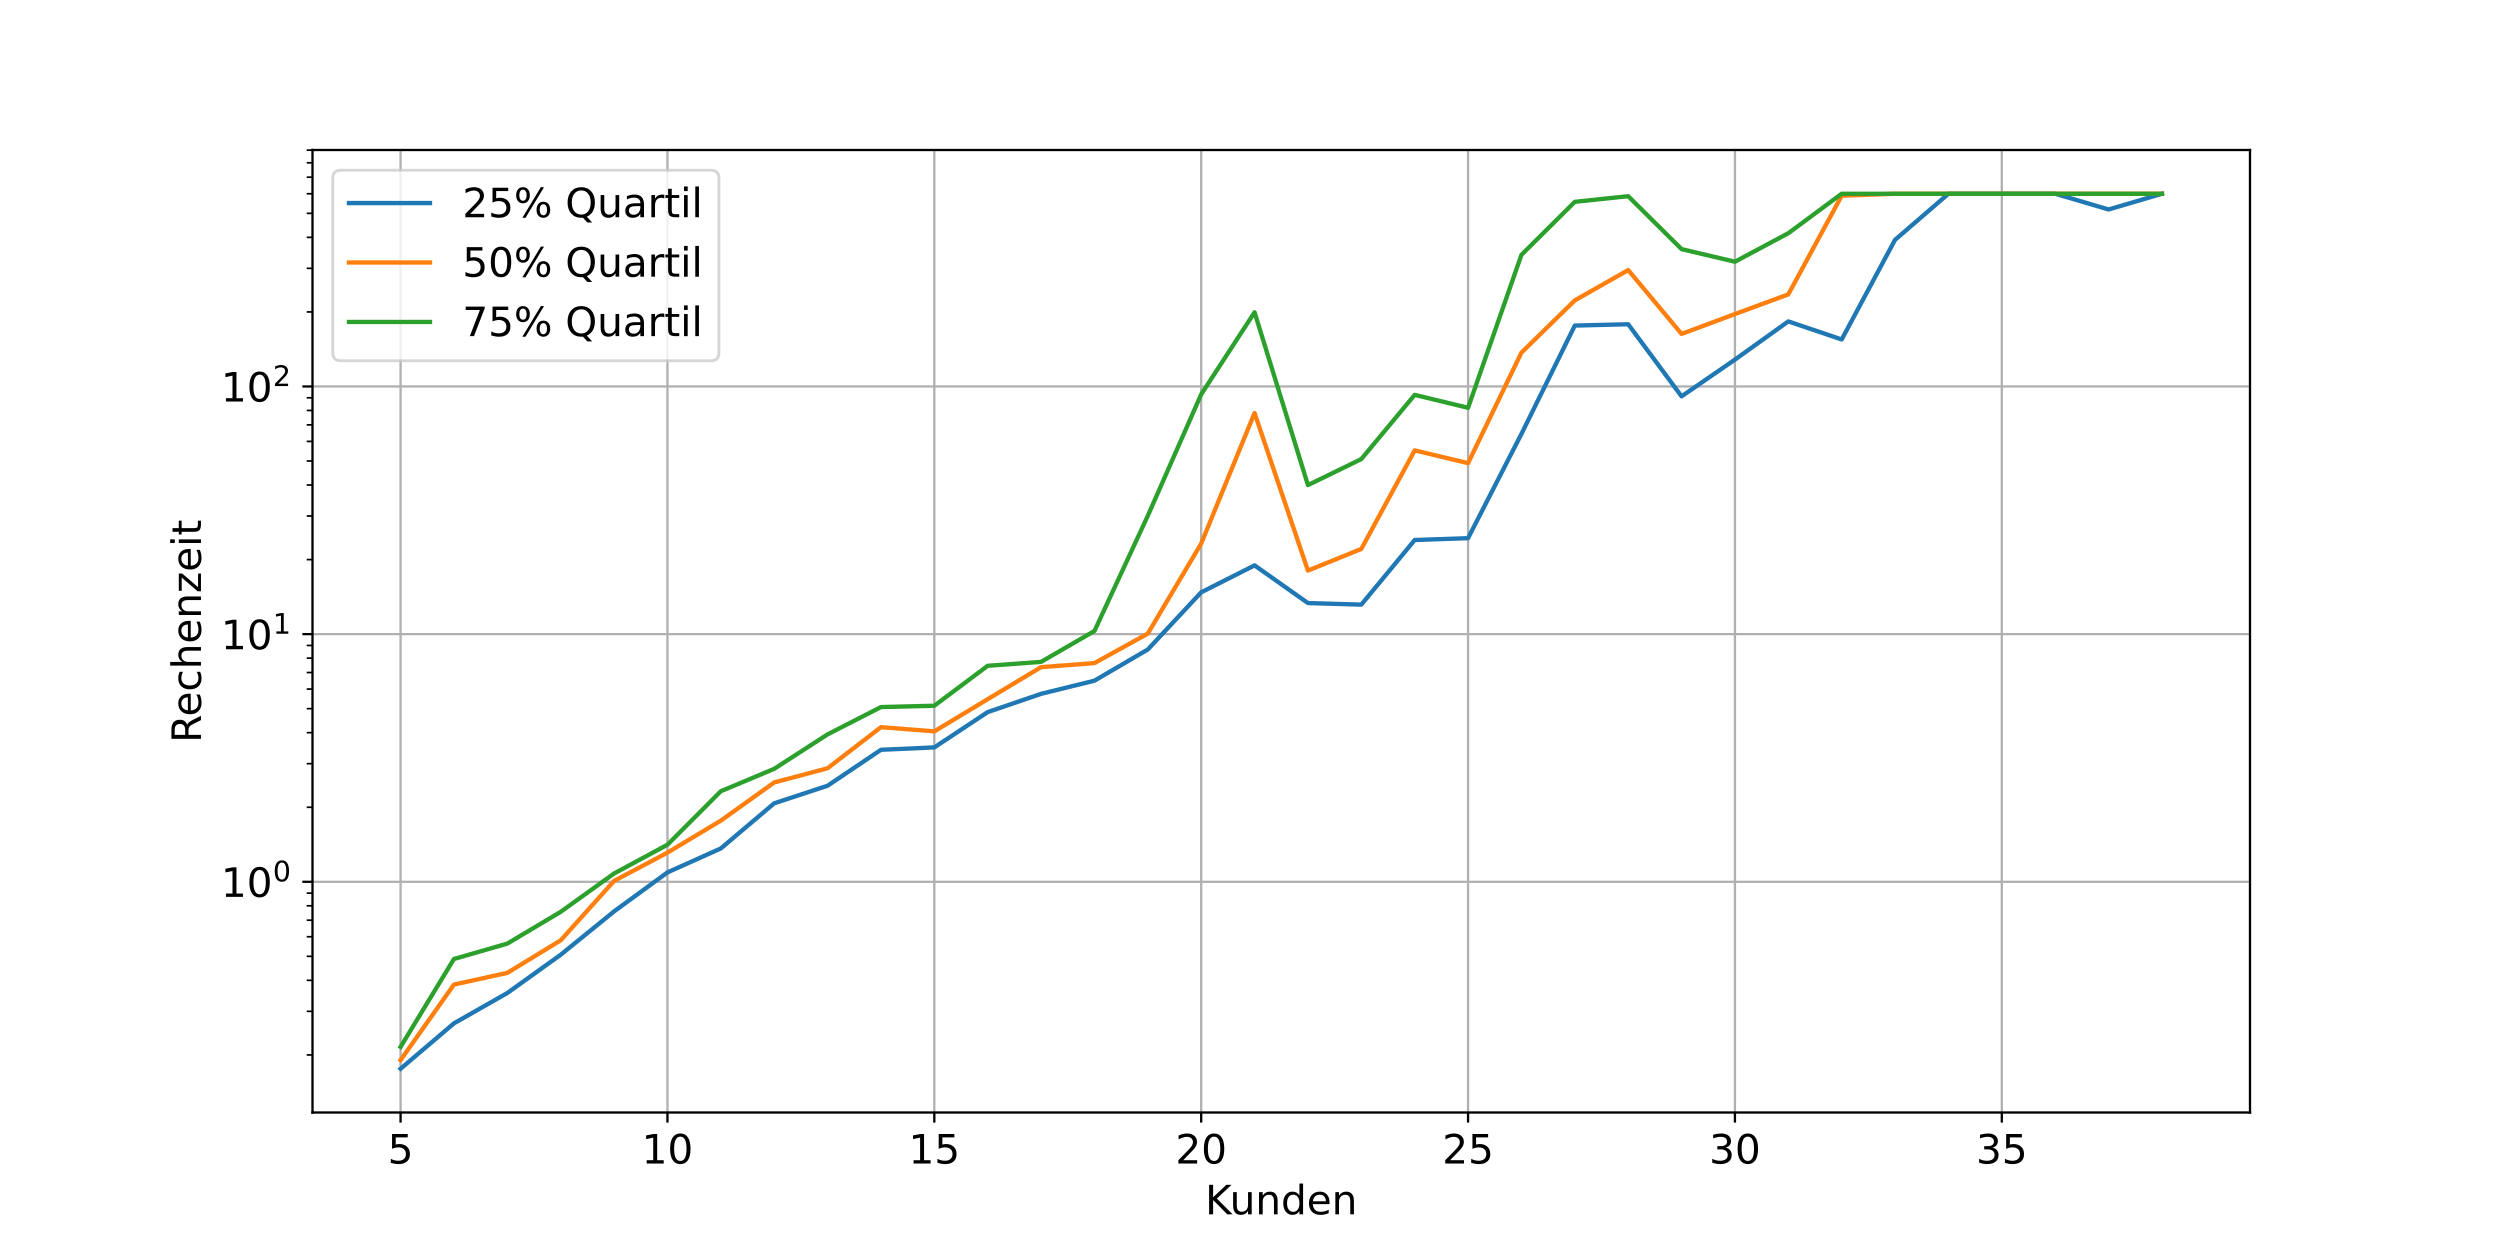
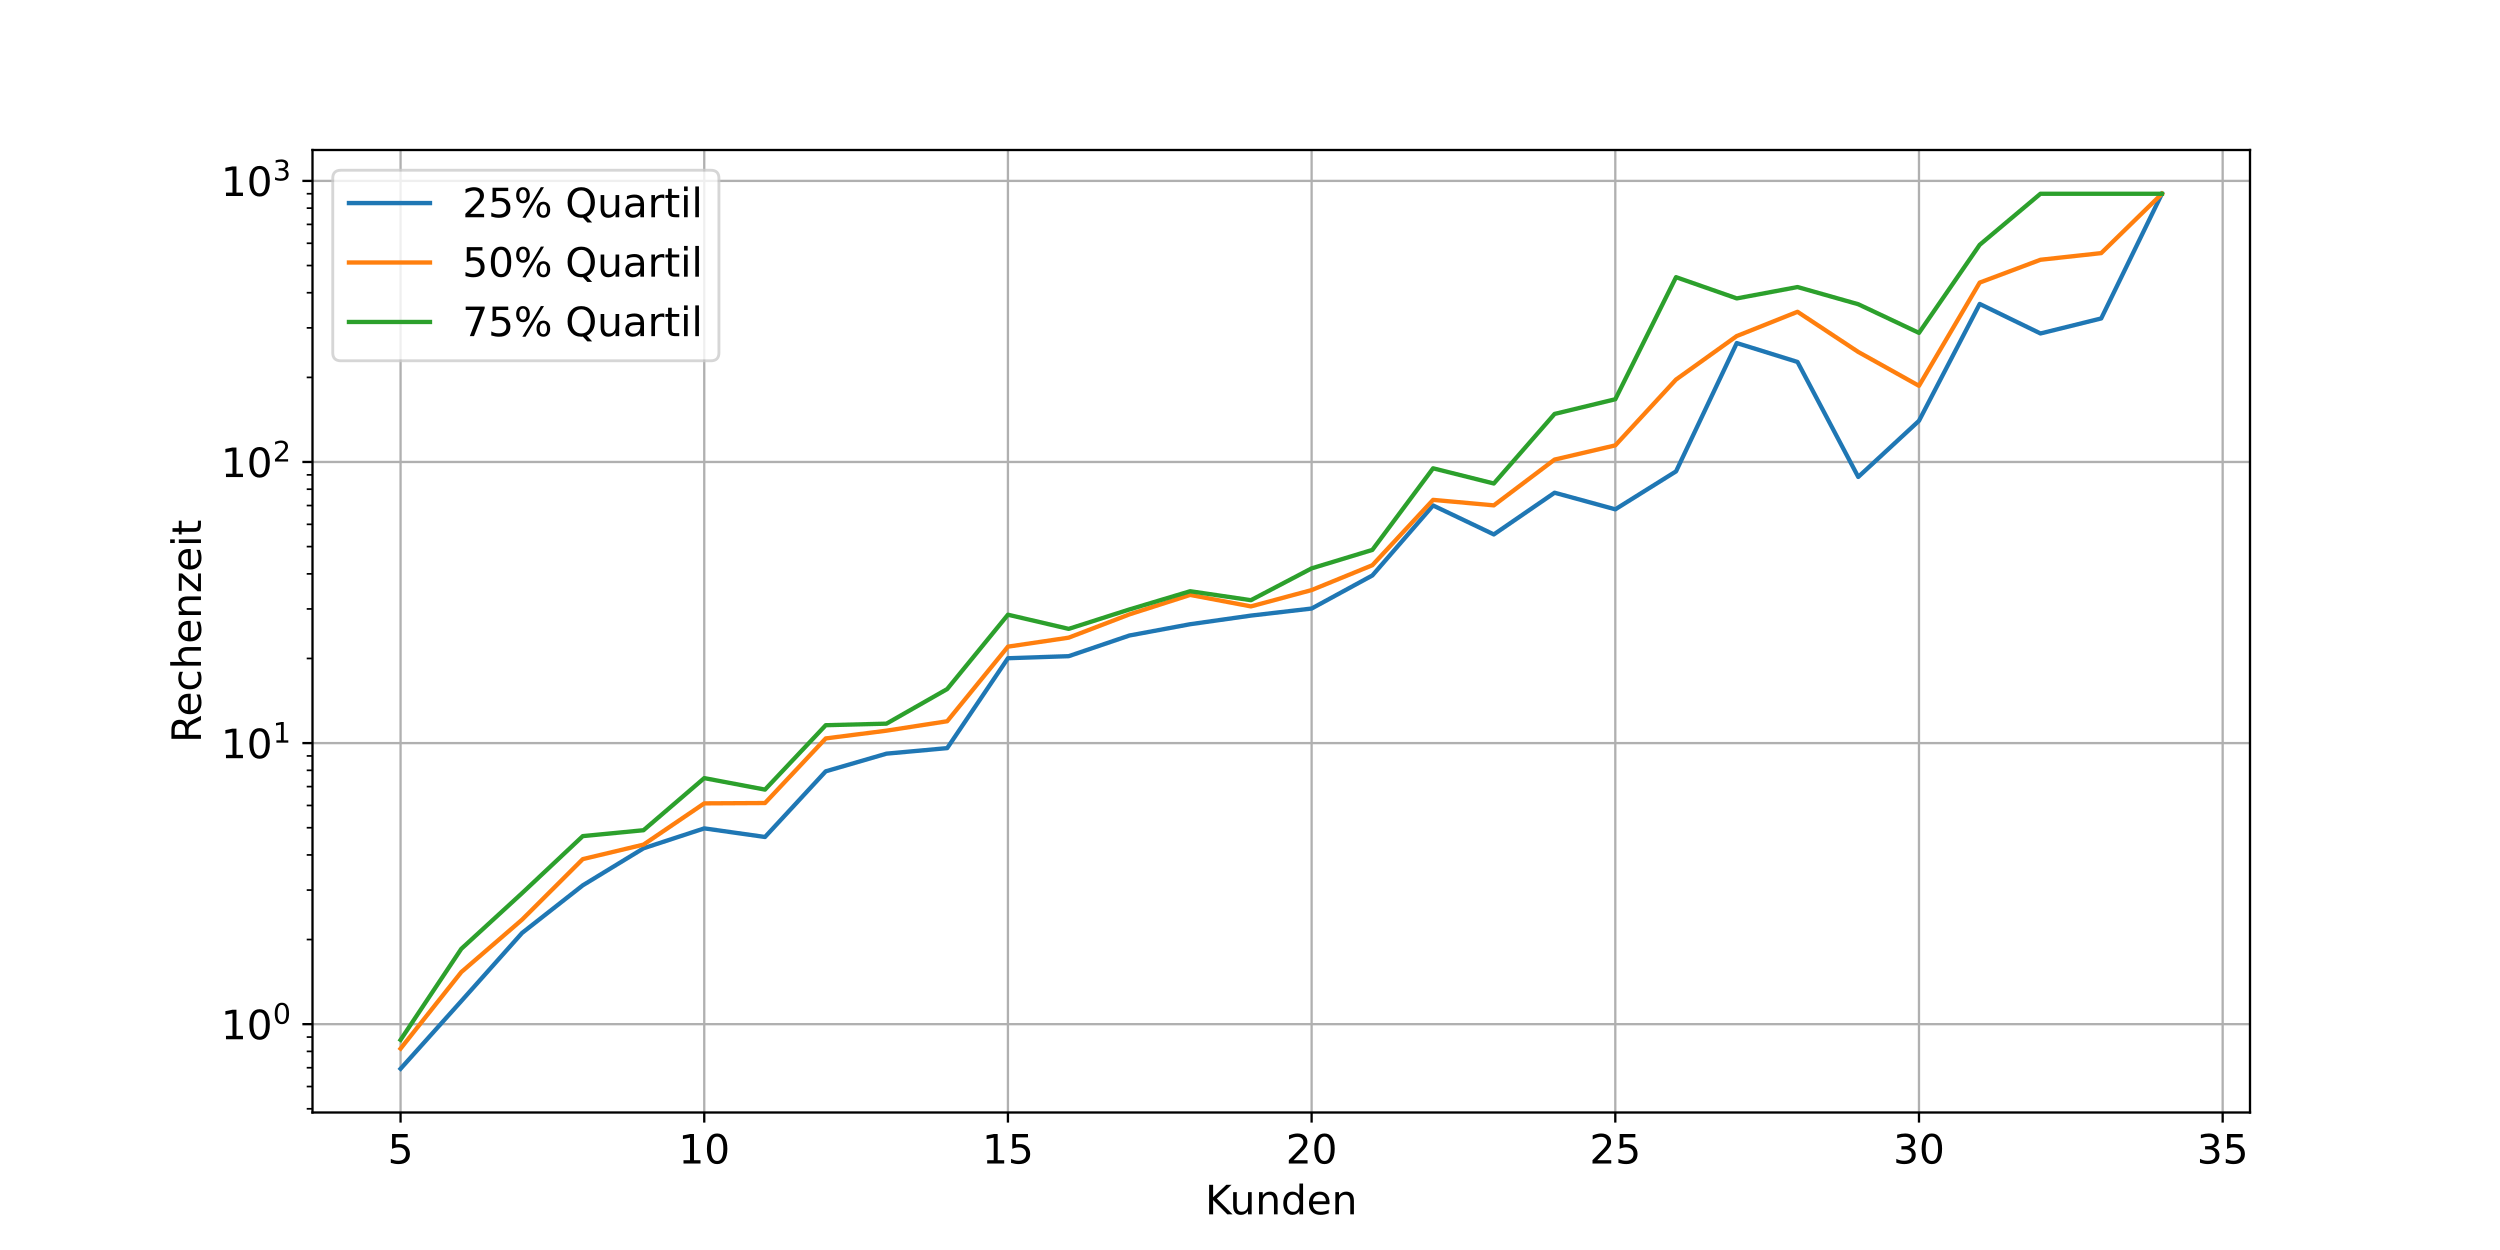
<svg xmlns="http://www.w3.org/2000/svg" xmlns:xlink="http://www.w3.org/1999/xlink" width="864pt" height="432pt" viewBox="0 0 864 432" version="1.1">
  <defs>
    <style type="text/css">*{stroke-linejoin: round; stroke-linecap: butt}</style>
  </defs>
  <g id="figure_1">
    <g id="patch_1">
      <path d="M 0 432  L 864 432  L 864 0  L 0 0  z " style="fill: #ffffff" />
    </g>
    <g id="axes_1">
      <g id="patch_2">
        <path d="M 108 384.48  L 777.6 384.48  L 777.6 51.84  L 108 51.84  z " style="fill: #ffffff" />
      </g>
      <g id="matplotlib.axis_1">
        <g id="xtick_1">
          <g id="line2d_1">
-             <path d="M 138.436 384.48  L 138.436 51.84  " clip-path="url(#p6ec3ae7749)" style="fill: none; stroke: #b0b0b0; stroke-width: 0.8; stroke-linecap: square" />
+             <path d="M 138.436 384.48  L 138.436 51.84  " clip-path="url(#pf703d94cf4)" style="fill: none; stroke: #b0b0b0; stroke-width: 0.8; stroke-linecap: square" />
          </g>
          <g id="line2d_2">
            <defs>
-               <path id="md8f6df5466" d="M 0 0  L 0 3.5  " style="stroke: #000000; stroke-width: 0.8" />
-             </defs>
-             <g>
-               <use xlink:href="#md8f6df5466" x="138.436" y="384.48" style="stroke: #000000; stroke-width: 0.8" />
+               <path id="m0a5cf9df2a" d="M 0 0  L 0 3.5  " style="stroke: #000000; stroke-width: 0.8" />
+             </defs>
+             <g>
+               <use xlink:href="#m0a5cf9df2a" x="138.436" y="384.48" style="stroke: #000000; stroke-width: 0.8" />
            </g>
          </g>
          <g id="text_1">
            <g transform="translate(133.9826 402.1178) scale(0.14 -0.14)">
              <defs>
                <path id="DejaVuSans-35" d="M 691 4666  L 3169 4666  L 3169 4134  L 1269 4134  L 1269 2991  Q 1406 3038 1543 3061  Q 1681 3084 1819 3084  Q 2600 3084 3056 2656  Q 3513 2228 3513 1497  Q 3513 744 3044 326  Q 2575 -91 1722 -91  Q 1428 -91 1123 -41  Q 819 9 494 109  L 494 744  Q 775 591 1075 516  Q 1375 441 1709 441  Q 2250 441 2565 725  Q 2881 1009 2881 1497  Q 2881 1984 2565 2268  Q 2250 2553 1709 2553  Q 1456 2553 1204 2497  Q 953 2441 691 2322  L 691 4666  z " transform="scale(0.015625)" />
              </defs>
              <use xlink:href="#DejaVuSans-35" />
            </g>
          </g>
        </g>
        <g id="xtick_2">
          <g id="line2d_3">
-             <path d="M 230.668 384.48  L 230.668 51.84  " clip-path="url(#p6ec3ae7749)" style="fill: none; stroke: #b0b0b0; stroke-width: 0.8; stroke-linecap: square" />
+             <path d="M 243.389 384.48  L 243.389 51.84  " clip-path="url(#pf703d94cf4)" style="fill: none; stroke: #b0b0b0; stroke-width: 0.8; stroke-linecap: square" />
          </g>
          <g id="line2d_4">
            <g>
-               <use xlink:href="#md8f6df5466" x="230.668" y="384.48" style="stroke: #000000; stroke-width: 0.8" />
+               <use xlink:href="#m0a5cf9df2a" x="243.389" y="384.48" style="stroke: #000000; stroke-width: 0.8" />
            </g>
          </g>
          <g id="text_2">
-             <g transform="translate(221.7603 402.1178) scale(0.14 -0.14)">
+             <g transform="translate(234.4818 402.1178) scale(0.14 -0.14)">
              <defs>
                <path id="DejaVuSans-31" d="M 794 531  L 1825 531  L 1825 4091  L 703 3866  L 703 4441  L 1819 4666  L 2450 4666  L 2450 531  L 3481 531  L 3481 0  L 794 0  L 794 531  z " transform="scale(0.015625)" />
                <path id="DejaVuSans-30" d="M 2034 4250  Q 1547 4250 1301 3770  Q 1056 3291 1056 2328  Q 1056 1369 1301 889  Q 1547 409 2034 409  Q 2525 409 2770 889  Q 3016 1369 3016 2328  Q 3016 3291 2770 3770  Q 2525 4250 2034 4250  z M 2034 4750  Q 2819 4750 3233 4129  Q 3647 3509 3647 2328  Q 3647 1150 3233 529  Q 2819 -91 2034 -91  Q 1250 -91 836 529  Q 422 1150 422 2328  Q 422 3509 836 4129  Q 1250 4750 2034 4750  z " transform="scale(0.015625)" />
              </defs>
              <use xlink:href="#DejaVuSans-31" />
-               <use xlink:href="#DejaVuSans-30" transform="translate(63.62305 0)" />
+               <use xlink:href="#DejaVuSans-30" x="63.623" />
            </g>
          </g>
        </g>
        <g id="xtick_3">
          <g id="line2d_5">
-             <path d="M 322.899 384.48  L 322.899 51.84  " clip-path="url(#p6ec3ae7749)" style="fill: none; stroke: #b0b0b0; stroke-width: 0.8; stroke-linecap: square" />
+             <path d="M 348.342 384.48  L 348.342 51.84  " clip-path="url(#pf703d94cf4)" style="fill: none; stroke: #b0b0b0; stroke-width: 0.8; stroke-linecap: square" />
          </g>
          <g id="line2d_6">
            <g>
-               <use xlink:href="#md8f6df5466" x="322.899" y="384.48" style="stroke: #000000; stroke-width: 0.8" />
+               <use xlink:href="#m0a5cf9df2a" x="348.342" y="384.48" style="stroke: #000000; stroke-width: 0.8" />
            </g>
          </g>
          <g id="text_3">
-             <g transform="translate(313.9917 402.1178) scale(0.14 -0.14)">
+             <g transform="translate(339.4348 402.1178) scale(0.14 -0.14)">
              <use xlink:href="#DejaVuSans-31" />
-               <use xlink:href="#DejaVuSans-35" transform="translate(63.62305 0)" />
+               <use xlink:href="#DejaVuSans-35" x="63.623" />
            </g>
          </g>
        </g>
        <g id="xtick_4">
          <g id="line2d_7">
-             <path d="M 415.131 384.48  L 415.131 51.84  " clip-path="url(#p6ec3ae7749)" style="fill: none; stroke: #b0b0b0; stroke-width: 0.8; stroke-linecap: square" />
+             <path d="M 453.295 384.48  L 453.295 51.84  " clip-path="url(#pf703d94cf4)" style="fill: none; stroke: #b0b0b0; stroke-width: 0.8; stroke-linecap: square" />
          </g>
          <g id="line2d_8">
            <g>
-               <use xlink:href="#md8f6df5466" x="415.131" y="384.48" style="stroke: #000000; stroke-width: 0.8" />
+               <use xlink:href="#m0a5cf9df2a" x="453.295" y="384.48" style="stroke: #000000; stroke-width: 0.8" />
            </g>
          </g>
          <g id="text_4">
-             <g transform="translate(406.2231 402.1178) scale(0.14 -0.14)">
+             <g transform="translate(444.3878 402.1178) scale(0.14 -0.14)">
              <defs>
                <path id="DejaVuSans-32" d="M 1228 531  L 3431 531  L 3431 0  L 469 0  L 469 531  Q 828 903 1448 1529  Q 2069 2156 2228 2338  Q 2531 2678 2651 2914  Q 2772 3150 2772 3378  Q 2772 3750 2511 3984  Q 2250 4219 1831 4219  Q 1534 4219 1204 4116  Q 875 4013 500 3803  L 500 4441  Q 881 4594 1212 4672  Q 1544 4750 1819 4750  Q 2544 4750 2975 4387  Q 3406 4025 3406 3419  Q 3406 3131 3298 2873  Q 3191 2616 2906 2266  Q 2828 2175 2409 1742  Q 1991 1309 1228 531  z " transform="scale(0.015625)" />
              </defs>
              <use xlink:href="#DejaVuSans-32" />
-               <use xlink:href="#DejaVuSans-30" transform="translate(63.62305 0)" />
+               <use xlink:href="#DejaVuSans-30" x="63.623" />
            </g>
          </g>
        </g>
        <g id="xtick_5">
          <g id="line2d_9">
-             <path d="M 507.362 384.48  L 507.362 51.84  " clip-path="url(#p6ec3ae7749)" style="fill: none; stroke: #b0b0b0; stroke-width: 0.8; stroke-linecap: square" />
+             <path d="M 558.248 384.48  L 558.248 51.84  " clip-path="url(#pf703d94cf4)" style="fill: none; stroke: #b0b0b0; stroke-width: 0.8; stroke-linecap: square" />
          </g>
          <g id="line2d_10">
            <g>
-               <use xlink:href="#md8f6df5466" x="507.362" y="384.48" style="stroke: #000000; stroke-width: 0.8" />
+               <use xlink:href="#m0a5cf9df2a" x="558.248" y="384.48" style="stroke: #000000; stroke-width: 0.8" />
            </g>
          </g>
          <g id="text_5">
-             <g transform="translate(498.4545 402.1178) scale(0.14 -0.14)">
+             <g transform="translate(549.3408 402.1178) scale(0.14 -0.14)">
              <use xlink:href="#DejaVuSans-32" />
-               <use xlink:href="#DejaVuSans-35" transform="translate(63.62305 0)" />
+               <use xlink:href="#DejaVuSans-35" x="63.623" />
            </g>
          </g>
        </g>
        <g id="xtick_6">
          <g id="line2d_11">
-             <path d="M 599.593 384.48  L 599.593 51.84  " clip-path="url(#p6ec3ae7749)" style="fill: none; stroke: #b0b0b0; stroke-width: 0.8; stroke-linecap: square" />
+             <path d="M 663.201 384.48  L 663.201 51.84  " clip-path="url(#pf703d94cf4)" style="fill: none; stroke: #b0b0b0; stroke-width: 0.8; stroke-linecap: square" />
          </g>
          <g id="line2d_12">
            <g>
-               <use xlink:href="#md8f6df5466" x="599.593" y="384.48" style="stroke: #000000; stroke-width: 0.8" />
+               <use xlink:href="#m0a5cf9df2a" x="663.201" y="384.48" style="stroke: #000000; stroke-width: 0.8" />
            </g>
          </g>
          <g id="text_6">
-             <g transform="translate(590.6859 402.1178) scale(0.14 -0.14)">
+             <g transform="translate(654.2938 402.1178) scale(0.14 -0.14)">
              <defs>
                <path id="DejaVuSans-33" d="M 2597 2516  Q 3050 2419 3304 2112  Q 3559 1806 3559 1356  Q 3559 666 3084 287  Q 2609 -91 1734 -91  Q 1441 -91 1130 -33  Q 819 25 488 141  L 488 750  Q 750 597 1062 519  Q 1375 441 1716 441  Q 2309 441 2620 675  Q 2931 909 2931 1356  Q 2931 1769 2642 2001  Q 2353 2234 1838 2234  L 1294 2234  L 1294 2753  L 1863 2753  Q 2328 2753 2575 2939  Q 2822 3125 2822 3475  Q 2822 3834 2567 4026  Q 2313 4219 1838 4219  Q 1578 4219 1281 4162  Q 984 4106 628 3988  L 628 4550  Q 988 4650 1302 4700  Q 1616 4750 1894 4750  Q 2613 4750 3031 4423  Q 3450 4097 3450 3541  Q 3450 3153 3228 2886  Q 3006 2619 2597 2516  z " transform="scale(0.015625)" />
              </defs>
              <use xlink:href="#DejaVuSans-33" />
-               <use xlink:href="#DejaVuSans-30" transform="translate(63.62305 0)" />
+               <use xlink:href="#DejaVuSans-30" x="63.623" />
            </g>
          </g>
        </g>
        <g id="xtick_7">
          <g id="line2d_13">
-             <path d="M 691.825 384.48  L 691.825 51.84  " clip-path="url(#p6ec3ae7749)" style="fill: none; stroke: #b0b0b0; stroke-width: 0.8; stroke-linecap: square" />
+             <path d="M 768.154 384.48  L 768.154 51.84  " clip-path="url(#pf703d94cf4)" style="fill: none; stroke: #b0b0b0; stroke-width: 0.8; stroke-linecap: square" />
          </g>
          <g id="line2d_14">
            <g>
-               <use xlink:href="#md8f6df5466" x="691.825" y="384.48" style="stroke: #000000; stroke-width: 0.8" />
+               <use xlink:href="#m0a5cf9df2a" x="768.154" y="384.48" style="stroke: #000000; stroke-width: 0.8" />
            </g>
          </g>
          <g id="text_7">
-             <g transform="translate(682.9173 402.1178) scale(0.14 -0.14)">
+             <g transform="translate(759.2467 402.1178) scale(0.14 -0.14)">
              <use xlink:href="#DejaVuSans-33" />
-               <use xlink:href="#DejaVuSans-35" transform="translate(63.62305 0)" />
+               <use xlink:href="#DejaVuSans-35" x="63.623" />
            </g>
          </g>
        </g>
        <g id="text_8">
          <g transform="translate(416.4997 419.6672) scale(0.14 -0.14)">
            <defs>
              <path id="DejaVuSans-4b" d="M 628 4666  L 1259 4666  L 1259 2694  L 3353 4666  L 4166 4666  L 1850 2491  L 4331 0  L 3500 0  L 1259 2247  L 1259 0  L 628 0  L 628 4666  z " transform="scale(0.015625)" />
              <path id="DejaVuSans-75" d="M 544 1381  L 544 3500  L 1119 3500  L 1119 1403  Q 1119 906 1312 657  Q 1506 409 1894 409  Q 2359 409 2629 706  Q 2900 1003 2900 1516  L 2900 3500  L 3475 3500  L 3475 0  L 2900 0  L 2900 538  Q 2691 219 2414 64  Q 2138 -91 1772 -91  Q 1169 -91 856 284  Q 544 659 544 1381  z M 1991 3584  L 1991 3584  z " transform="scale(0.015625)" />
              <path id="DejaVuSans-6e" d="M 3513 2113  L 3513 0  L 2938 0  L 2938 2094  Q 2938 2591 2744 2837  Q 2550 3084 2163 3084  Q 1697 3084 1428 2787  Q 1159 2491 1159 1978  L 1159 0  L 581 0  L 581 3500  L 1159 3500  L 1159 2956  Q 1366 3272 1645 3428  Q 1925 3584 2291 3584  Q 2894 3584 3203 3211  Q 3513 2838 3513 2113  z " transform="scale(0.015625)" />
              <path id="DejaVuSans-64" d="M 2906 2969  L 2906 4863  L 3481 4863  L 3481 0  L 2906 0  L 2906 525  Q 2725 213 2448 61  Q 2172 -91 1784 -91  Q 1150 -91 751 415  Q 353 922 353 1747  Q 353 2572 751 3078  Q 1150 3584 1784 3584  Q 2172 3584 2448 3432  Q 2725 3281 2906 2969  z M 947 1747  Q 947 1113 1208 752  Q 1469 391 1925 391  Q 2381 391 2643 752  Q 2906 1113 2906 1747  Q 2906 2381 2643 2742  Q 2381 3103 1925 3103  Q 1469 3103 1208 2742  Q 947 2381 947 1747  z " transform="scale(0.015625)" />
              <path id="DejaVuSans-65" d="M 3597 1894  L 3597 1613  L 953 1613  Q 991 1019 1311 708  Q 1631 397 2203 397  Q 2534 397 2845 478  Q 3156 559 3463 722  L 3463 178  Q 3153 47 2828 -22  Q 2503 -91 2169 -91  Q 1331 -91 842 396  Q 353 884 353 1716  Q 353 2575 817 3079  Q 1281 3584 2069 3584  Q 2775 3584 3186 3129  Q 3597 2675 3597 1894  z M 3022 2063  Q 3016 2534 2758 2815  Q 2500 3097 2075 3097  Q 1594 3097 1305 2825  Q 1016 2553 972 2059  L 3022 2063  z " transform="scale(0.015625)" />
            </defs>
            <use xlink:href="#DejaVuSans-4b" />
-             <use xlink:href="#DejaVuSans-75" transform="translate(60.57617 0)" />
-             <use xlink:href="#DejaVuSans-6e" transform="translate(123.9551 0)" />
-             <use xlink:href="#DejaVuSans-64" transform="translate(187.334 0)" />
-             <use xlink:href="#DejaVuSans-65" transform="translate(250.8105 0)" />
-             <use xlink:href="#DejaVuSans-6e" transform="translate(312.334 0)" />
+             <use xlink:href="#DejaVuSans-75" x="60.576" />
+             <use xlink:href="#DejaVuSans-6e" x="123.955" />
+             <use xlink:href="#DejaVuSans-64" x="187.334" />
+             <use xlink:href="#DejaVuSans-65" x="250.811" />
+             <use xlink:href="#DejaVuSans-6e" x="312.334" />
          </g>
        </g>
      </g>
      <g id="matplotlib.axis_2">
        <g id="ytick_1">
          <g id="line2d_15">
-             <path d="M 108 304.753  L 777.6 304.753  " clip-path="url(#p6ec3ae7749)" style="fill: none; stroke: #b0b0b0; stroke-width: 0.8; stroke-linecap: square" />
+             <path d="M 108 353.957  L 777.6 353.957  " clip-path="url(#pf703d94cf4)" style="fill: none; stroke: #b0b0b0; stroke-width: 0.8; stroke-linecap: square" />
          </g>
          <g id="line2d_16">
            <defs>
-               <path id="m2be1eb1a1b" d="M 0 0  L -3.5 0  " style="stroke: #000000; stroke-width: 0.8" />
-             </defs>
-             <g>
-               <use xlink:href="#m2be1eb1a1b" x="108" y="304.753" style="stroke: #000000; stroke-width: 0.8" />
+               <path id="mf9e5a047f7" d="M 0 0  L -3.5 0  " style="stroke: #000000; stroke-width: 0.8" />
+             </defs>
+             <g>
+               <use xlink:href="#mf9e5a047f7" x="108" y="353.957" style="stroke: #000000; stroke-width: 0.8" />
            </g>
          </g>
          <g id="text_9">
-             <g transform="translate(76.36 310.0718) scale(0.14 -0.14)">
+             <g transform="translate(76.36 359.2757) scale(0.14 -0.14)">
              <use xlink:href="#DejaVuSans-31" transform="translate(0 0.765625)" />
              <use xlink:href="#DejaVuSans-30" transform="translate(63.62305 0.765625)" />
              <use xlink:href="#DejaVuSans-30" transform="translate(128.2031 39.04688) scale(0.7)" />
            </g>
          </g>
        </g>
        <g id="ytick_2">
          <g id="line2d_17">
-             <path d="M 108 219.159  L 777.6 219.159  " clip-path="url(#p6ec3ae7749)" style="fill: none; stroke: #b0b0b0; stroke-width: 0.8; stroke-linecap: square" />
+             <path d="M 108 256.809  L 777.6 256.809  " clip-path="url(#pf703d94cf4)" style="fill: none; stroke: #b0b0b0; stroke-width: 0.8; stroke-linecap: square" />
          </g>
          <g id="line2d_18">
            <g>
-               <use xlink:href="#m2be1eb1a1b" x="108" y="219.159" style="stroke: #000000; stroke-width: 0.8" />
+               <use xlink:href="#mf9e5a047f7" x="108" y="256.809" style="stroke: #000000; stroke-width: 0.8" />
            </g>
          </g>
          <g id="text_10">
-             <g transform="translate(76.36 224.4778) scale(0.14 -0.14)">
+             <g transform="translate(76.36 262.1283) scale(0.14 -0.14)">
              <use xlink:href="#DejaVuSans-31" transform="translate(0 0.684375)" />
              <use xlink:href="#DejaVuSans-30" transform="translate(63.62305 0.684375)" />
              <use xlink:href="#DejaVuSans-31" transform="translate(128.2031 38.96563) scale(0.7)" />
            </g>
          </g>
        </g>
        <g id="ytick_3">
          <g id="line2d_19">
-             <path d="M 108 133.565  L 777.6 133.565  " clip-path="url(#p6ec3ae7749)" style="fill: none; stroke: #b0b0b0; stroke-width: 0.8; stroke-linecap: square" />
+             <path d="M 108 159.662  L 777.6 159.662  " clip-path="url(#pf703d94cf4)" style="fill: none; stroke: #b0b0b0; stroke-width: 0.8; stroke-linecap: square" />
          </g>
          <g id="line2d_20">
            <g>
-               <use xlink:href="#m2be1eb1a1b" x="108" y="133.565" style="stroke: #000000; stroke-width: 0.8" />
+               <use xlink:href="#mf9e5a047f7" x="108" y="159.662" style="stroke: #000000; stroke-width: 0.8" />
            </g>
          </g>
          <g id="text_11">
-             <g transform="translate(76.36 138.8839) scale(0.14 -0.14)">
+             <g transform="translate(76.36 164.981) scale(0.14 -0.14)">
              <use xlink:href="#DejaVuSans-31" transform="translate(0 0.765625)" />
              <use xlink:href="#DejaVuSans-30" transform="translate(63.62305 0.765625)" />
              <use xlink:href="#DejaVuSans-32" transform="translate(128.2031 39.04688) scale(0.7)" />
            </g>
          </g>
        </g>
        <g id="ytick_4">
          <g id="line2d_21">
-             <defs>
-               <path id="mef7c7b1a72" d="M 0 0  L -2 0  " style="stroke: #000000; stroke-width: 0.6" />
-             </defs>
-             <g>
-               <use xlink:href="#mef7c7b1a72" x="108" y="364.58" style="stroke: #000000; stroke-width: 0.6" />
+             <path d="M 108 62.515  L 777.6 62.515  " clip-path="url(#pf703d94cf4)" style="fill: none; stroke: #b0b0b0; stroke-width: 0.8; stroke-linecap: square" />
+           </g>
+           <g id="line2d_22">
+             <g>
+               <use xlink:href="#mf9e5a047f7" x="108" y="62.515" style="stroke: #000000; stroke-width: 0.8" />
+             </g>
+           </g>
+           <g id="text_12">
+             <g transform="translate(76.36 67.83369) scale(0.14 -0.14)">
+               <use xlink:href="#DejaVuSans-31" transform="translate(0 0.765625)" />
+               <use xlink:href="#DejaVuSans-30" transform="translate(63.62305 0.765625)" />
+               <use xlink:href="#DejaVuSans-33" transform="translate(128.2031 39.04688) scale(0.7)" />
            </g>
          </g>
        </g>
        <g id="ytick_5">
-           <g id="line2d_22">
-             <g>
-               <use xlink:href="#mef7c7b1a72" x="108" y="349.508" style="stroke: #000000; stroke-width: 0.6" />
+           <g id="line2d_23">
+             <defs>
+               <path id="md87d692ca5" d="M 0 0  L -2 0  " style="stroke: #000000; stroke-width: 0.6" />
+             </defs>
+             <g>
+               <use xlink:href="#md87d692ca5" x="108" y="383.201" style="stroke: #000000; stroke-width: 0.6" />
            </g>
          </g>
        </g>
        <g id="ytick_6">
-           <g id="line2d_23">
-             <g>
-               <use xlink:href="#mef7c7b1a72" x="108" y="338.814" style="stroke: #000000; stroke-width: 0.6" />
+           <g id="line2d_24">
+             <g>
+               <use xlink:href="#md87d692ca5" x="108" y="375.509" style="stroke: #000000; stroke-width: 0.6" />
            </g>
          </g>
        </g>
        <g id="ytick_7">
-           <g id="line2d_24">
-             <g>
-               <use xlink:href="#mef7c7b1a72" x="108" y="330.519" style="stroke: #000000; stroke-width: 0.6" />
+           <g id="line2d_25">
+             <g>
+               <use xlink:href="#md87d692ca5" x="108" y="369.005" style="stroke: #000000; stroke-width: 0.6" />
            </g>
          </g>
        </g>
        <g id="ytick_8">
-           <g id="line2d_25">
-             <g>
-               <use xlink:href="#mef7c7b1a72" x="108" y="323.742" style="stroke: #000000; stroke-width: 0.6" />
+           <g id="line2d_26">
+             <g>
+               <use xlink:href="#md87d692ca5" x="108" y="363.371" style="stroke: #000000; stroke-width: 0.6" />
            </g>
          </g>
        </g>
        <g id="ytick_9">
-           <g id="line2d_26">
-             <g>
-               <use xlink:href="#mef7c7b1a72" x="108" y="318.012" style="stroke: #000000; stroke-width: 0.6" />
+           <g id="line2d_27">
+             <g>
+               <use xlink:href="#md87d692ca5" x="108" y="358.402" style="stroke: #000000; stroke-width: 0.6" />
            </g>
          </g>
        </g>
        <g id="ytick_10">
-           <g id="line2d_27">
-             <g>
-               <use xlink:href="#mef7c7b1a72" x="108" y="313.048" style="stroke: #000000; stroke-width: 0.6" />
+           <g id="line2d_28">
+             <g>
+               <use xlink:href="#md87d692ca5" x="108" y="324.712" style="stroke: #000000; stroke-width: 0.6" />
            </g>
          </g>
        </g>
        <g id="ytick_11">
-           <g id="line2d_28">
-             <g>
-               <use xlink:href="#mef7c7b1a72" x="108" y="308.669" style="stroke: #000000; stroke-width: 0.6" />
+           <g id="line2d_29">
+             <g>
+               <use xlink:href="#md87d692ca5" x="108" y="307.606" style="stroke: #000000; stroke-width: 0.6" />
            </g>
          </g>
        </g>
        <g id="ytick_12">
-           <g id="line2d_29">
-             <g>
-               <use xlink:href="#mef7c7b1a72" x="108" y="278.987" style="stroke: #000000; stroke-width: 0.6" />
+           <g id="line2d_30">
+             <g>
+               <use xlink:href="#md87d692ca5" x="108" y="295.468" style="stroke: #000000; stroke-width: 0.6" />
            </g>
          </g>
        </g>
        <g id="ytick_13">
-           <g id="line2d_30">
-             <g>
-               <use xlink:href="#mef7c7b1a72" x="108" y="263.914" style="stroke: #000000; stroke-width: 0.6" />
+           <g id="line2d_31">
+             <g>
+               <use xlink:href="#md87d692ca5" x="108" y="286.054" style="stroke: #000000; stroke-width: 0.6" />
            </g>
          </g>
        </g>
        <g id="ytick_14">
-           <g id="line2d_31">
-             <g>
-               <use xlink:href="#mef7c7b1a72" x="108" y="253.22" style="stroke: #000000; stroke-width: 0.6" />
+           <g id="line2d_32">
+             <g>
+               <use xlink:href="#md87d692ca5" x="108" y="278.361" style="stroke: #000000; stroke-width: 0.6" />
            </g>
          </g>
        </g>
        <g id="ytick_15">
-           <g id="line2d_32">
-             <g>
-               <use xlink:href="#mef7c7b1a72" x="108" y="244.925" style="stroke: #000000; stroke-width: 0.6" />
+           <g id="line2d_33">
+             <g>
+               <use xlink:href="#md87d692ca5" x="108" y="271.858" style="stroke: #000000; stroke-width: 0.6" />
            </g>
          </g>
        </g>
        <g id="ytick_16">
-           <g id="line2d_33">
-             <g>
-               <use xlink:href="#mef7c7b1a72" x="108" y="238.148" style="stroke: #000000; stroke-width: 0.6" />
+           <g id="line2d_34">
+             <g>
+               <use xlink:href="#md87d692ca5" x="108" y="266.224" style="stroke: #000000; stroke-width: 0.6" />
            </g>
          </g>
        </g>
        <g id="ytick_17">
-           <g id="line2d_34">
-             <g>
-               <use xlink:href="#mef7c7b1a72" x="108" y="232.418" style="stroke: #000000; stroke-width: 0.6" />
+           <g id="line2d_35">
+             <g>
+               <use xlink:href="#md87d692ca5" x="108" y="261.255" style="stroke: #000000; stroke-width: 0.6" />
            </g>
          </g>
        </g>
        <g id="ytick_18">
-           <g id="line2d_35">
-             <g>
-               <use xlink:href="#mef7c7b1a72" x="108" y="227.454" style="stroke: #000000; stroke-width: 0.6" />
+           <g id="line2d_36">
+             <g>
+               <use xlink:href="#md87d692ca5" x="108" y="227.565" style="stroke: #000000; stroke-width: 0.6" />
            </g>
          </g>
        </g>
        <g id="ytick_19">
-           <g id="line2d_36">
-             <g>
-               <use xlink:href="#mef7c7b1a72" x="108" y="223.075" style="stroke: #000000; stroke-width: 0.6" />
+           <g id="line2d_37">
+             <g>
+               <use xlink:href="#md87d692ca5" x="108" y="210.458" style="stroke: #000000; stroke-width: 0.6" />
            </g>
          </g>
        </g>
        <g id="ytick_20">
-           <g id="line2d_37">
-             <g>
-               <use xlink:href="#mef7c7b1a72" x="108" y="193.393" style="stroke: #000000; stroke-width: 0.6" />
+           <g id="line2d_38">
+             <g>
+               <use xlink:href="#md87d692ca5" x="108" y="198.321" style="stroke: #000000; stroke-width: 0.6" />
            </g>
          </g>
        </g>
        <g id="ytick_21">
-           <g id="line2d_38">
-             <g>
-               <use xlink:href="#mef7c7b1a72" x="108" y="178.32" style="stroke: #000000; stroke-width: 0.6" />
+           <g id="line2d_39">
+             <g>
+               <use xlink:href="#md87d692ca5" x="108" y="188.906" style="stroke: #000000; stroke-width: 0.6" />
            </g>
          </g>
        </g>
        <g id="ytick_22">
-           <g id="line2d_39">
-             <g>
-               <use xlink:href="#mef7c7b1a72" x="108" y="167.626" style="stroke: #000000; stroke-width: 0.6" />
+           <g id="line2d_40">
+             <g>
+               <use xlink:href="#md87d692ca5" x="108" y="181.214" style="stroke: #000000; stroke-width: 0.6" />
            </g>
          </g>
        </g>
        <g id="ytick_23">
-           <g id="line2d_40">
-             <g>
-               <use xlink:href="#mef7c7b1a72" x="108" y="159.331" style="stroke: #000000; stroke-width: 0.6" />
+           <g id="line2d_41">
+             <g>
+               <use xlink:href="#md87d692ca5" x="108" y="174.71" style="stroke: #000000; stroke-width: 0.6" />
            </g>
          </g>
        </g>
        <g id="ytick_24">
-           <g id="line2d_41">
-             <g>
-               <use xlink:href="#mef7c7b1a72" x="108" y="152.554" style="stroke: #000000; stroke-width: 0.6" />
+           <g id="line2d_42">
+             <g>
+               <use xlink:href="#md87d692ca5" x="108" y="169.077" style="stroke: #000000; stroke-width: 0.6" />
            </g>
          </g>
        </g>
        <g id="ytick_25">
-           <g id="line2d_42">
-             <g>
-               <use xlink:href="#mef7c7b1a72" x="108" y="146.824" style="stroke: #000000; stroke-width: 0.6" />
+           <g id="line2d_43">
+             <g>
+               <use xlink:href="#md87d692ca5" x="108" y="164.107" style="stroke: #000000; stroke-width: 0.6" />
            </g>
          </g>
        </g>
        <g id="ytick_26">
-           <g id="line2d_43">
-             <g>
-               <use xlink:href="#mef7c7b1a72" x="108" y="141.86" style="stroke: #000000; stroke-width: 0.6" />
+           <g id="line2d_44">
+             <g>
+               <use xlink:href="#md87d692ca5" x="108" y="130.418" style="stroke: #000000; stroke-width: 0.6" />
            </g>
          </g>
        </g>
        <g id="ytick_27">
-           <g id="line2d_44">
-             <g>
-               <use xlink:href="#mef7c7b1a72" x="108" y="137.482" style="stroke: #000000; stroke-width: 0.6" />
+           <g id="line2d_45">
+             <g>
+               <use xlink:href="#md87d692ca5" x="108" y="113.311" style="stroke: #000000; stroke-width: 0.6" />
            </g>
          </g>
        </g>
        <g id="ytick_28">
-           <g id="line2d_45">
-             <g>
-               <use xlink:href="#mef7c7b1a72" x="108" y="107.799" style="stroke: #000000; stroke-width: 0.6" />
+           <g id="line2d_46">
+             <g>
+               <use xlink:href="#md87d692ca5" x="108" y="101.174" style="stroke: #000000; stroke-width: 0.6" />
            </g>
          </g>
        </g>
        <g id="ytick_29">
-           <g id="line2d_46">
-             <g>
-               <use xlink:href="#mef7c7b1a72" x="108" y="92.726" style="stroke: #000000; stroke-width: 0.6" />
+           <g id="line2d_47">
+             <g>
+               <use xlink:href="#md87d692ca5" x="108" y="91.759" style="stroke: #000000; stroke-width: 0.6" />
            </g>
          </g>
        </g>
        <g id="ytick_30">
-           <g id="line2d_47">
-             <g>
-               <use xlink:href="#mef7c7b1a72" x="108" y="82.032" style="stroke: #000000; stroke-width: 0.6" />
+           <g id="line2d_48">
+             <g>
+               <use xlink:href="#md87d692ca5" x="108" y="84.067" style="stroke: #000000; stroke-width: 0.6" />
            </g>
          </g>
        </g>
        <g id="ytick_31">
-           <g id="line2d_48">
-             <g>
-               <use xlink:href="#mef7c7b1a72" x="108" y="73.737" style="stroke: #000000; stroke-width: 0.6" />
+           <g id="line2d_49">
+             <g>
+               <use xlink:href="#md87d692ca5" x="108" y="77.563" style="stroke: #000000; stroke-width: 0.6" />
            </g>
          </g>
        </g>
        <g id="ytick_32">
-           <g id="line2d_49">
-             <g>
-               <use xlink:href="#mef7c7b1a72" x="108" y="66.96" style="stroke: #000000; stroke-width: 0.6" />
+           <g id="line2d_50">
+             <g>
+               <use xlink:href="#md87d692ca5" x="108" y="71.929" style="stroke: #000000; stroke-width: 0.6" />
            </g>
          </g>
        </g>
        <g id="ytick_33">
-           <g id="line2d_50">
-             <g>
-               <use xlink:href="#mef7c7b1a72" x="108" y="61.23" style="stroke: #000000; stroke-width: 0.6" />
-             </g>
-           </g>
-         </g>
-         <g id="ytick_34">
          <g id="line2d_51">
            <g>
-               <use xlink:href="#mef7c7b1a72" x="108" y="56.266" style="stroke: #000000; stroke-width: 0.6" />
-             </g>
-           </g>
-         </g>
-         <g id="ytick_35">
-           <g id="line2d_52">
-             <g>
-               <use xlink:href="#mef7c7b1a72" x="108" y="51.888" style="stroke: #000000; stroke-width: 0.6" />
-             </g>
-           </g>
-         </g>
-         <g id="text_12">
+               <use xlink:href="#md87d692ca5" x="108" y="66.96" style="stroke: #000000; stroke-width: 0.6" />
+             </g>
+           </g>
+         </g>
+         <g id="text_13">
          <g transform="translate(69.44844 256.7147) rotate(-90) scale(0.14 -0.14)">
            <defs>
              <path id="DejaVuSans-52" d="M 2841 2188  Q 3044 2119 3236 1894  Q 3428 1669 3622 1275  L 4263 0  L 3584 0  L 2988 1197  Q 2756 1666 2539 1819  Q 2322 1972 1947 1972  L 1259 1972  L 1259 0  L 628 0  L 628 4666  L 2053 4666  Q 2853 4666 3247 4331  Q 3641 3997 3641 3322  Q 3641 2881 3436 2590  Q 3231 2300 2841 2188  z M 1259 4147  L 1259 2491  L 2053 2491  Q 2509 2491 2742 2702  Q 2975 2913 2975 3322  Q 2975 3731 2742 3939  Q 2509 4147 2053 4147  L 1259 4147  z " transform="scale(0.015625)" />
              <path id="DejaVuSans-63" d="M 3122 3366  L 3122 2828  Q 2878 2963 2633 3030  Q 2388 3097 2138 3097  Q 1578 3097 1268 2742  Q 959 2388 959 1747  Q 959 1106 1268 751  Q 1578 397 2138 397  Q 2388 397 2633 464  Q 2878 531 3122 666  L 3122 134  Q 2881 22 2623 -34  Q 2366 -91 2075 -91  Q 1284 -91 818 406  Q 353 903 353 1747  Q 353 2603 823 3093  Q 1294 3584 2113 3584  Q 2378 3584 2631 3529  Q 2884 3475 3122 3366  z " transform="scale(0.015625)" />
              <path id="DejaVuSans-68" d="M 3513 2113  L 3513 0  L 2938 0  L 2938 2094  Q 2938 2591 2744 2837  Q 2550 3084 2163 3084  Q 1697 3084 1428 2787  Q 1159 2491 1159 1978  L 1159 0  L 581 0  L 581 4863  L 1159 4863  L 1159 2956  Q 1366 3272 1645 3428  Q 1925 3584 2291 3584  Q 2894 3584 3203 3211  Q 3513 2838 3513 2113  z " transform="scale(0.015625)" />
              <path id="DejaVuSans-7a" d="M 353 3500  L 3084 3500  L 3084 2975  L 922 459  L 3084 459  L 3084 0  L 275 0  L 275 525  L 2438 3041  L 353 3041  L 353 3500  z " transform="scale(0.015625)" />
              <path id="DejaVuSans-69" d="M 603 3500  L 1178 3500  L 1178 0  L 603 0  L 603 3500  z M 603 4863  L 1178 4863  L 1178 4134  L 603 4134  L 603 4863  z " transform="scale(0.015625)" />
              <path id="DejaVuSans-74" d="M 1172 4494  L 1172 3500  L 2356 3500  L 2356 3053  L 1172 3053  L 1172 1153  Q 1172 725 1289 603  Q 1406 481 1766 481  L 2356 481  L 2356 0  L 1766 0  Q 1100 0 847 248  Q 594 497 594 1153  L 594 3053  L 172 3053  L 172 3500  L 594 3500  L 594 4494  L 1172 4494  z " transform="scale(0.015625)" />
            </defs>
            <use xlink:href="#DejaVuSans-52" />
-             <use xlink:href="#DejaVuSans-65" transform="translate(64.98242 0)" />
-             <use xlink:href="#DejaVuSans-63" transform="translate(126.5059 0)" />
-             <use xlink:href="#DejaVuSans-68" transform="translate(181.4863 0)" />
-             <use xlink:href="#DejaVuSans-65" transform="translate(244.8652 0)" />
-             <use xlink:href="#DejaVuSans-6e" transform="translate(306.3887 0)" />
-             <use xlink:href="#DejaVuSans-7a" transform="translate(369.7676 0)" />
-             <use xlink:href="#DejaVuSans-65" transform="translate(422.2578 0)" />
-             <use xlink:href="#DejaVuSans-69" transform="translate(483.7812 0)" />
-             <use xlink:href="#DejaVuSans-74" transform="translate(511.5645 0)" />
-           </g>
-         </g>
+             <use xlink:href="#DejaVuSans-65" x="64.982" />
+             <use xlink:href="#DejaVuSans-63" x="126.506" />
+             <use xlink:href="#DejaVuSans-68" x="181.486" />
+             <use xlink:href="#DejaVuSans-65" x="244.865" />
+             <use xlink:href="#DejaVuSans-6e" x="306.389" />
+             <use xlink:href="#DejaVuSans-7a" x="369.768" />
+             <use xlink:href="#DejaVuSans-65" x="422.258" />
+             <use xlink:href="#DejaVuSans-69" x="483.781" />
+             <use xlink:href="#DejaVuSans-74" x="511.564" />
+           </g>
+         </g>
+       </g>
+       <g id="line2d_52">
+         <path d="M 138.436 369.36  L 159.427 345.97  L 180.418 322.432  L 201.408 305.97  L 222.399 293.174  L 243.389 286.289  L 264.38 289.262  L 285.371 266.569  L 306.361 260.465  L 327.352 258.546  L 348.342 227.483  L 369.333 226.774  L 390.324 219.629  L 411.314 215.729  L 432.305 212.75  L 453.295 210.307  L 474.286 198.88  L 495.276 174.688  L 516.267 184.699  L 537.258 170.284  L 558.248 176.023  L 579.239 162.906  L 600.229 118.567  L 621.22 125.093  L 642.211 164.834  L 663.201 145.428  L 684.192 105.045  L 705.182 115.246  L 726.173 110.054  L 747.164 66.96  " clip-path="url(#pf703d94cf4)" style="fill: none; stroke: #1f77b4; stroke-width: 1.5; stroke-linecap: square" />
      </g>
      <g id="line2d_53">
-         <path d="M 138.436 369.36  L 156.883 353.666  L 175.329 343.178  L 193.775 329.957  L 212.221 314.983  L 230.668 301.501  L 249.114 293.218  L 267.56 277.62  L 286.007 271.55  L 304.453 259.127  L 322.899 258.301  L 341.345 246.099  L 359.792 239.789  L 378.238 235.241  L 396.684 224.462  L 415.131 204.699  L 433.577 195.393  L 452.023 208.42  L 470.469 208.961  L 488.916 186.634  L 507.362 185.984  L 525.808 149.956  L 544.255 112.517  L 562.701 112.06  L 581.147 136.98  L 599.593 124.277  L 618.04 111.077  L 636.486 117.323  L 654.932 82.877  L 673.379 66.96  L 691.825 66.96  L 710.271 66.96  L 728.717 72.396  L 747.164 66.96  " clip-path="url(#p6ec3ae7749)" style="fill: none; stroke: #1f77b4; stroke-width: 1.5; stroke-linecap: square" />
+         <path d="M 138.436 362.4  L 159.427 335.948  L 180.418 317.841  L 201.408 296.908  L 222.399 291.897  L 243.389 277.642  L 264.38 277.527  L 285.371 255.197  L 306.361 252.519  L 327.352 249.26  L 348.342 223.483  L 369.333 220.376  L 390.324 212.326  L 411.314 205.607  L 432.305 209.574  L 453.295 203.927  L 474.286 195.34  L 495.276 172.755  L 516.267 174.654  L 537.258 158.83  L 558.248 153.916  L 579.239 131.168  L 600.229 116.131  L 621.22 107.757  L 642.211 121.632  L 663.201 133.333  L 684.192 97.659  L 705.182 89.776  L 726.173 87.476  L 747.164 66.96  " clip-path="url(#pf703d94cf4)" style="fill: none; stroke: #ff7f0e; stroke-width: 1.5; stroke-linecap: square" />
      </g>
      <g id="line2d_54">
-         <path d="M 138.436 366.376  L 156.883 340.268  L 175.329 336.224  L 193.775 324.97  L 212.221 304.441  L 230.668 294.675  L 249.114 283.61  L 267.56 270.417  L 286.007 265.506  L 304.453 251.316  L 322.899 252.756  L 341.345 241.634  L 359.792 230.563  L 378.238 229.168  L 396.684 218.97  L 415.131 187.857  L 433.577 142.735  L 452.023 197.193  L 470.469 189.716  L 488.916 155.651  L 507.362 160.068  L 525.808 121.855  L 544.255 103.814  L 562.701 93.333  L 581.147 115.404  L 599.593 108.531  L 618.04 101.743  L 636.486 67.648  L 654.932 66.96  L 673.379 66.96  L 691.825 66.96  L 710.271 66.96  L 728.717 66.96  L 747.164 66.96  " clip-path="url(#p6ec3ae7749)" style="fill: none; stroke: #ff7f0e; stroke-width: 1.5; stroke-linecap: square" />
-       </g>
-       <g id="line2d_55">
-         <path d="M 138.436 361.81  L 156.883 331.427  L 175.329 326.103  L 193.775 315.127  L 212.221 301.882  L 230.668 291.937  L 249.114 273.448  L 267.56 265.708  L 286.007 253.797  L 304.453 244.361  L 322.899 243.897  L 341.345 230.098  L 359.792 228.746  L 378.238 218.07  L 396.684 178.248  L 415.131 136.28  L 433.577 107.929  L 452.023 167.645  L 470.469 158.653  L 488.916 136.469  L 507.362 140.931  L 525.808 88.079  L 544.255 69.753  L 562.701 67.808  L 581.147 86.098  L 599.593 90.449  L 618.04 80.599  L 636.486 66.96  L 654.932 66.96  L 673.379 66.96  L 691.825 66.96  L 710.271 66.96  L 728.717 66.96  L 747.164 66.96  " clip-path="url(#p6ec3ae7749)" style="fill: none; stroke: #2ca02c; stroke-width: 1.5; stroke-linecap: square" />
+         <path d="M 138.436 359.38  L 159.427 327.913  L 180.418 308.676  L 201.408 288.961  L 222.399 286.924  L 243.389 268.919  L 264.38 272.888  L 285.371 250.63  L 306.361 250.096  L 327.352 238.135  L 348.342 212.443  L 369.333 217.341  L 390.324 210.625  L 411.314 204.328  L 432.305 207.428  L 453.295 196.428  L 474.286 190.045  L 495.276 161.85  L 516.267 167.096  L 537.258 143.057  L 558.248 137.978  L 579.239 95.792  L 600.229 103.132  L 621.22 99.201  L 642.211 105.145  L 663.201 115.043  L 684.192 84.596  L 705.182 66.96  L 726.173 66.96  L 747.164 66.96  " clip-path="url(#pf703d94cf4)" style="fill: none; stroke: #2ca02c; stroke-width: 1.5; stroke-linecap: square" />
      </g>
      <g id="patch_3">
        <path d="M 108 384.48  L 108 51.84  " style="fill: none; stroke: #000000; stroke-width: 0.8; stroke-linejoin: miter; stroke-linecap: square" />
      </g>
      <g id="patch_4">
        <path d="M 777.6 384.48  L 777.6 51.84  " style="fill: none; stroke: #000000; stroke-width: 0.8; stroke-linejoin: miter; stroke-linecap: square" />
      </g>
      <g id="patch_5">
        <path d="M 108 384.48  L 777.6 384.48  " style="fill: none; stroke: #000000; stroke-width: 0.8; stroke-linejoin: miter; stroke-linecap: square" />
      </g>
      <g id="patch_6">
        <path d="M 108 51.84  L 777.6 51.84  " style="fill: none; stroke: #000000; stroke-width: 0.8; stroke-linejoin: miter; stroke-linecap: square" />
      </g>
      <g id="legend_1">
        <g id="patch_7">
          <path d="M 117.8 124.688  L 245.662 124.688  Q 248.462 124.688 248.462 121.888  L 248.462 61.64  Q 248.462 58.84 245.662 58.84  L 117.8 58.84  Q 115 58.84 115 61.64  L 115 121.888  Q 115 124.688 117.8 124.688  z " style="fill: #ffffff; opacity: 0.8; stroke: #cccccc; stroke-linejoin: miter" />
        </g>
-         <g id="line2d_56">
+         <g id="line2d_55">
          <path d="M 120.6 70.178  L 134.6 70.178  L 148.6 70.178  " style="fill: none; stroke: #1f77b4; stroke-width: 1.5; stroke-linecap: square" />
        </g>
-         <g id="text_13">
+         <g id="text_14">
          <g transform="translate(159.8 75.07781) scale(0.14 -0.14)">
            <defs>
              <path id="DejaVuSans-25" d="M 4653 2053  Q 4381 2053 4226 1822  Q 4072 1591 4072 1178  Q 4072 772 4226 539  Q 4381 306 4653 306  Q 4919 306 5073 539  Q 5228 772 5228 1178  Q 5228 1588 5073 1820  Q 4919 2053 4653 2053  z M 4653 2450  Q 5147 2450 5437 2106  Q 5728 1763 5728 1178  Q 5728 594 5436 251  Q 5144 -91 4653 -91  Q 4153 -91 3862 251  Q 3572 594 3572 1178  Q 3572 1766 3864 2108  Q 4156 2450 4653 2450  z M 1428 4353  Q 1159 4353 1004 4120  Q 850 3888 850 3481  Q 850 3069 1003 2837  Q 1156 2606 1428 2606  Q 1700 2606 1854 2837  Q 2009 3069 2009 3481  Q 2009 3884 1853 4118  Q 1697 4353 1428 4353  z M 4250 4750  L 4750 4750  L 1831 -91  L 1331 -91  L 4250 4750  z M 1428 4750  Q 1922 4750 2215 4408  Q 2509 4066 2509 3481  Q 2509 2891 2217 2550  Q 1925 2209 1428 2209  Q 931 2209 642 2551  Q 353 2894 353 3481  Q 353 4063 643 4406  Q 934 4750 1428 4750  z " transform="scale(0.015625)" />
              <path id="DejaVuSans-20" transform="scale(0.015625)" />
              <path id="DejaVuSans-51" d="M 2522 4238  Q 1834 4238 1429 3725  Q 1025 3213 1025 2328  Q 1025 1447 1429 934  Q 1834 422 2522 422  Q 3209 422 3611 934  Q 4013 1447 4013 2328  Q 4013 3213 3611 3725  Q 3209 4238 2522 4238  z M 3406 84  L 4238 -825  L 3475 -825  L 2784 -78  Q 2681 -84 2626 -87  Q 2572 -91 2522 -91  Q 1538 -91 948 567  Q 359 1225 359 2328  Q 359 3434 948 4092  Q 1538 4750 2522 4750  Q 3503 4750 4090 4092  Q 4678 3434 4678 2328  Q 4678 1516 4351 937  Q 4025 359 3406 84  z " transform="scale(0.015625)" />
              <path id="DejaVuSans-61" d="M 2194 1759  Q 1497 1759 1228 1600  Q 959 1441 959 1056  Q 959 750 1161 570  Q 1363 391 1709 391  Q 2188 391 2477 730  Q 2766 1069 2766 1631  L 2766 1759  L 2194 1759  z M 3341 1997  L 3341 0  L 2766 0  L 2766 531  Q 2569 213 2275 61  Q 1981 -91 1556 -91  Q 1019 -91 701 211  Q 384 513 384 1019  Q 384 1609 779 1909  Q 1175 2209 1959 2209  L 2766 2209  L 2766 2266  Q 2766 2663 2505 2880  Q 2244 3097 1772 3097  Q 1472 3097 1187 3025  Q 903 2953 641 2809  L 641 3341  Q 956 3463 1253 3523  Q 1550 3584 1831 3584  Q 2591 3584 2966 3190  Q 3341 2797 3341 1997  z " transform="scale(0.015625)" />
              <path id="DejaVuSans-72" d="M 2631 2963  Q 2534 3019 2420 3045  Q 2306 3072 2169 3072  Q 1681 3072 1420 2755  Q 1159 2438 1159 1844  L 1159 0  L 581 0  L 581 3500  L 1159 3500  L 1159 2956  Q 1341 3275 1631 3429  Q 1922 3584 2338 3584  Q 2397 3584 2469 3576  Q 2541 3569 2628 3553  L 2631 2963  z " transform="scale(0.015625)" />
              <path id="DejaVuSans-6c" d="M 603 4863  L 1178 4863  L 1178 0  L 603 0  L 603 4863  z " transform="scale(0.015625)" />
            </defs>
            <use xlink:href="#DejaVuSans-32" />
-             <use xlink:href="#DejaVuSans-35" transform="translate(63.62305 0)" />
-             <use xlink:href="#DejaVuSans-25" transform="translate(127.2461 0)" />
-             <use xlink:href="#DejaVuSans-20" transform="translate(222.2656 0)" />
-             <use xlink:href="#DejaVuSans-51" transform="translate(254.0527 0)" />
-             <use xlink:href="#DejaVuSans-75" transform="translate(332.7637 0)" />
-             <use xlink:href="#DejaVuSans-61" transform="translate(396.1426 0)" />
-             <use xlink:href="#DejaVuSans-72" transform="translate(457.4219 0)" />
-             <use xlink:href="#DejaVuSans-74" transform="translate(498.5352 0)" />
-             <use xlink:href="#DejaVuSans-69" transform="translate(537.7441 0)" />
-             <use xlink:href="#DejaVuSans-6c" transform="translate(565.5273 0)" />
-           </g>
-         </g>
-         <g id="line2d_57">
+             <use xlink:href="#DejaVuSans-35" x="63.623" />
+             <use xlink:href="#DejaVuSans-25" x="127.246" />
+             <use xlink:href="#DejaVuSans-20" x="222.266" />
+             <use xlink:href="#DejaVuSans-51" x="254.053" />
+             <use xlink:href="#DejaVuSans-75" x="332.764" />
+             <use xlink:href="#DejaVuSans-61" x="396.143" />
+             <use xlink:href="#DejaVuSans-72" x="457.422" />
+             <use xlink:href="#DejaVuSans-74" x="498.535" />
+             <use xlink:href="#DejaVuSans-69" x="537.744" />
+             <use xlink:href="#DejaVuSans-6c" x="565.527" />
+           </g>
+         </g>
+         <g id="line2d_56">
          <path d="M 120.6 90.727  L 134.6 90.727  L 148.6 90.727  " style="fill: none; stroke: #ff7f0e; stroke-width: 1.5; stroke-linecap: square" />
        </g>
-         <g id="text_14">
+         <g id="text_15">
          <g transform="translate(159.8 95.62719) scale(0.14 -0.14)">
            <use xlink:href="#DejaVuSans-35" />
-             <use xlink:href="#DejaVuSans-30" transform="translate(63.62305 0)" />
-             <use xlink:href="#DejaVuSans-25" transform="translate(127.2461 0)" />
-             <use xlink:href="#DejaVuSans-20" transform="translate(222.2656 0)" />
-             <use xlink:href="#DejaVuSans-51" transform="translate(254.0527 0)" />
-             <use xlink:href="#DejaVuSans-75" transform="translate(332.7637 0)" />
-             <use xlink:href="#DejaVuSans-61" transform="translate(396.1426 0)" />
-             <use xlink:href="#DejaVuSans-72" transform="translate(457.4219 0)" />
-             <use xlink:href="#DejaVuSans-74" transform="translate(498.5352 0)" />
-             <use xlink:href="#DejaVuSans-69" transform="translate(537.7441 0)" />
-             <use xlink:href="#DejaVuSans-6c" transform="translate(565.5273 0)" />
-           </g>
-         </g>
-         <g id="line2d_58">
+             <use xlink:href="#DejaVuSans-30" x="63.623" />
+             <use xlink:href="#DejaVuSans-25" x="127.246" />
+             <use xlink:href="#DejaVuSans-20" x="222.266" />
+             <use xlink:href="#DejaVuSans-51" x="254.053" />
+             <use xlink:href="#DejaVuSans-75" x="332.764" />
+             <use xlink:href="#DejaVuSans-61" x="396.143" />
+             <use xlink:href="#DejaVuSans-72" x="457.422" />
+             <use xlink:href="#DejaVuSans-74" x="498.535" />
+             <use xlink:href="#DejaVuSans-69" x="537.744" />
+             <use xlink:href="#DejaVuSans-6c" x="565.527" />
+           </g>
+         </g>
+         <g id="line2d_57">
          <path d="M 120.6 111.277  L 134.6 111.277  L 148.6 111.277  " style="fill: none; stroke: #2ca02c; stroke-width: 1.5; stroke-linecap: square" />
        </g>
-         <g id="text_15">
+         <g id="text_16">
          <g transform="translate(159.8 116.1766) scale(0.14 -0.14)">
            <defs>
              <path id="DejaVuSans-37" d="M 525 4666  L 3525 4666  L 3525 4397  L 1831 0  L 1172 0  L 2766 4134  L 525 4134  L 525 4666  z " transform="scale(0.015625)" />
            </defs>
            <use xlink:href="#DejaVuSans-37" />
-             <use xlink:href="#DejaVuSans-35" transform="translate(63.62305 0)" />
-             <use xlink:href="#DejaVuSans-25" transform="translate(127.2461 0)" />
-             <use xlink:href="#DejaVuSans-20" transform="translate(222.2656 0)" />
-             <use xlink:href="#DejaVuSans-51" transform="translate(254.0527 0)" />
-             <use xlink:href="#DejaVuSans-75" transform="translate(332.7637 0)" />
-             <use xlink:href="#DejaVuSans-61" transform="translate(396.1426 0)" />
-             <use xlink:href="#DejaVuSans-72" transform="translate(457.4219 0)" />
-             <use xlink:href="#DejaVuSans-74" transform="translate(498.5352 0)" />
-             <use xlink:href="#DejaVuSans-69" transform="translate(537.7441 0)" />
-             <use xlink:href="#DejaVuSans-6c" transform="translate(565.5273 0)" />
+             <use xlink:href="#DejaVuSans-35" x="63.623" />
+             <use xlink:href="#DejaVuSans-25" x="127.246" />
+             <use xlink:href="#DejaVuSans-20" x="222.266" />
+             <use xlink:href="#DejaVuSans-51" x="254.053" />
+             <use xlink:href="#DejaVuSans-75" x="332.764" />
+             <use xlink:href="#DejaVuSans-61" x="396.143" />
+             <use xlink:href="#DejaVuSans-72" x="457.422" />
+             <use xlink:href="#DejaVuSans-74" x="498.535" />
+             <use xlink:href="#DejaVuSans-69" x="537.744" />
+             <use xlink:href="#DejaVuSans-6c" x="565.527" />
          </g>
        </g>
      </g>
    </g>
  </g>
  <defs>
-     <clipPath id="p6ec3ae7749">
+     <clipPath id="pf703d94cf4">
      <rect x="108" y="51.84" width="669.6" height="332.64" />
    </clipPath>
  </defs>
</svg>
